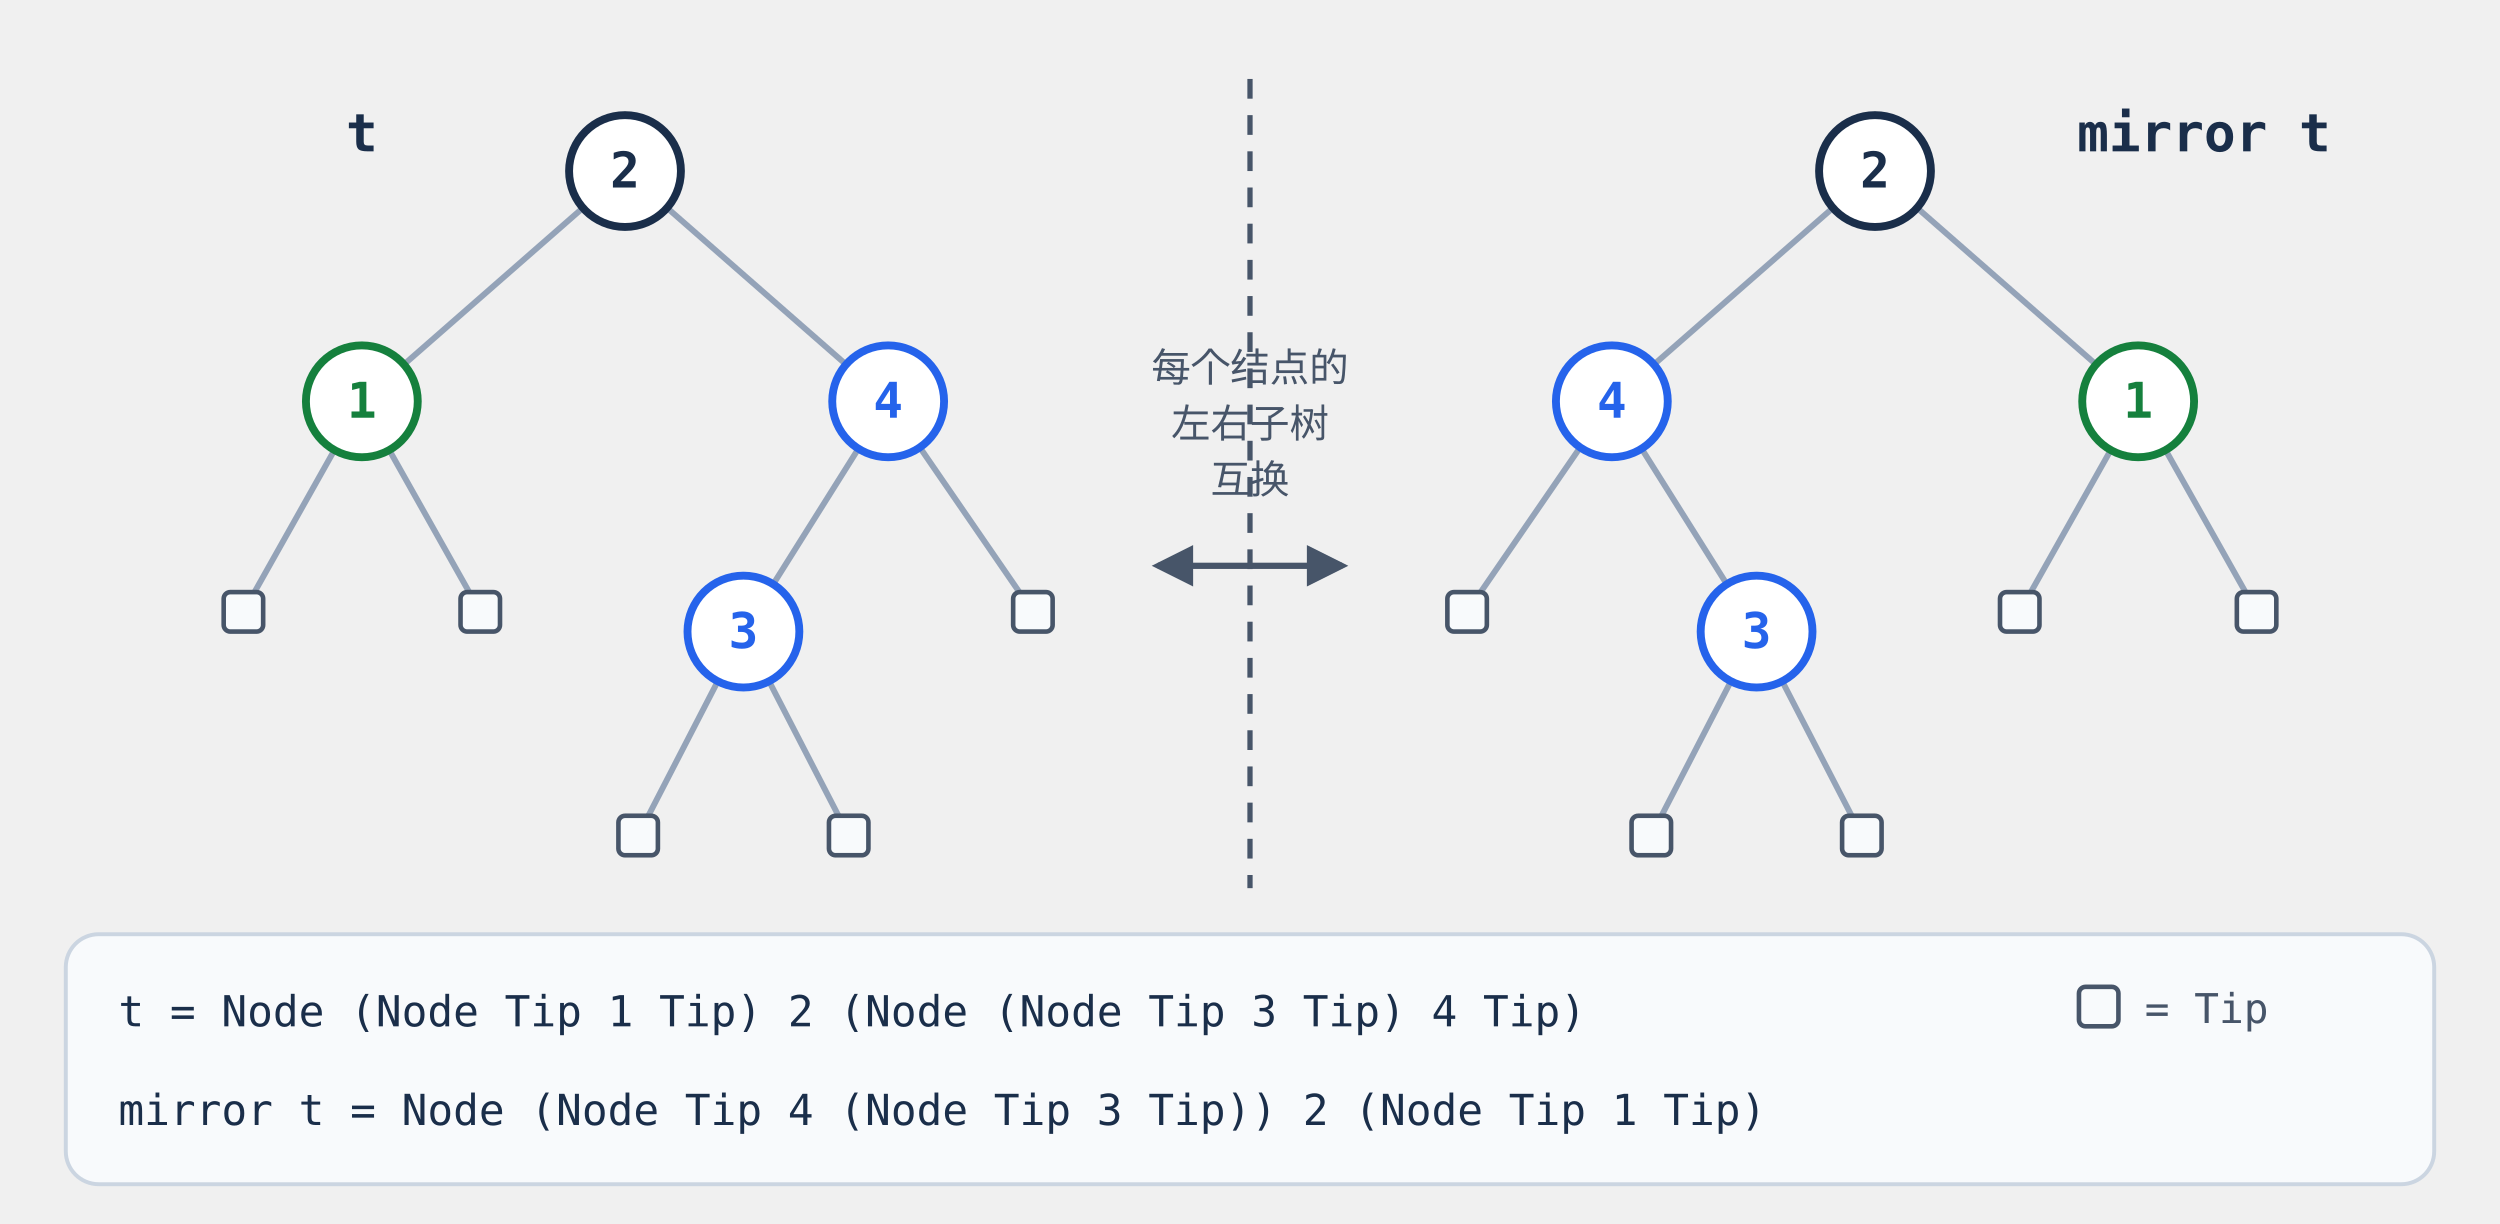
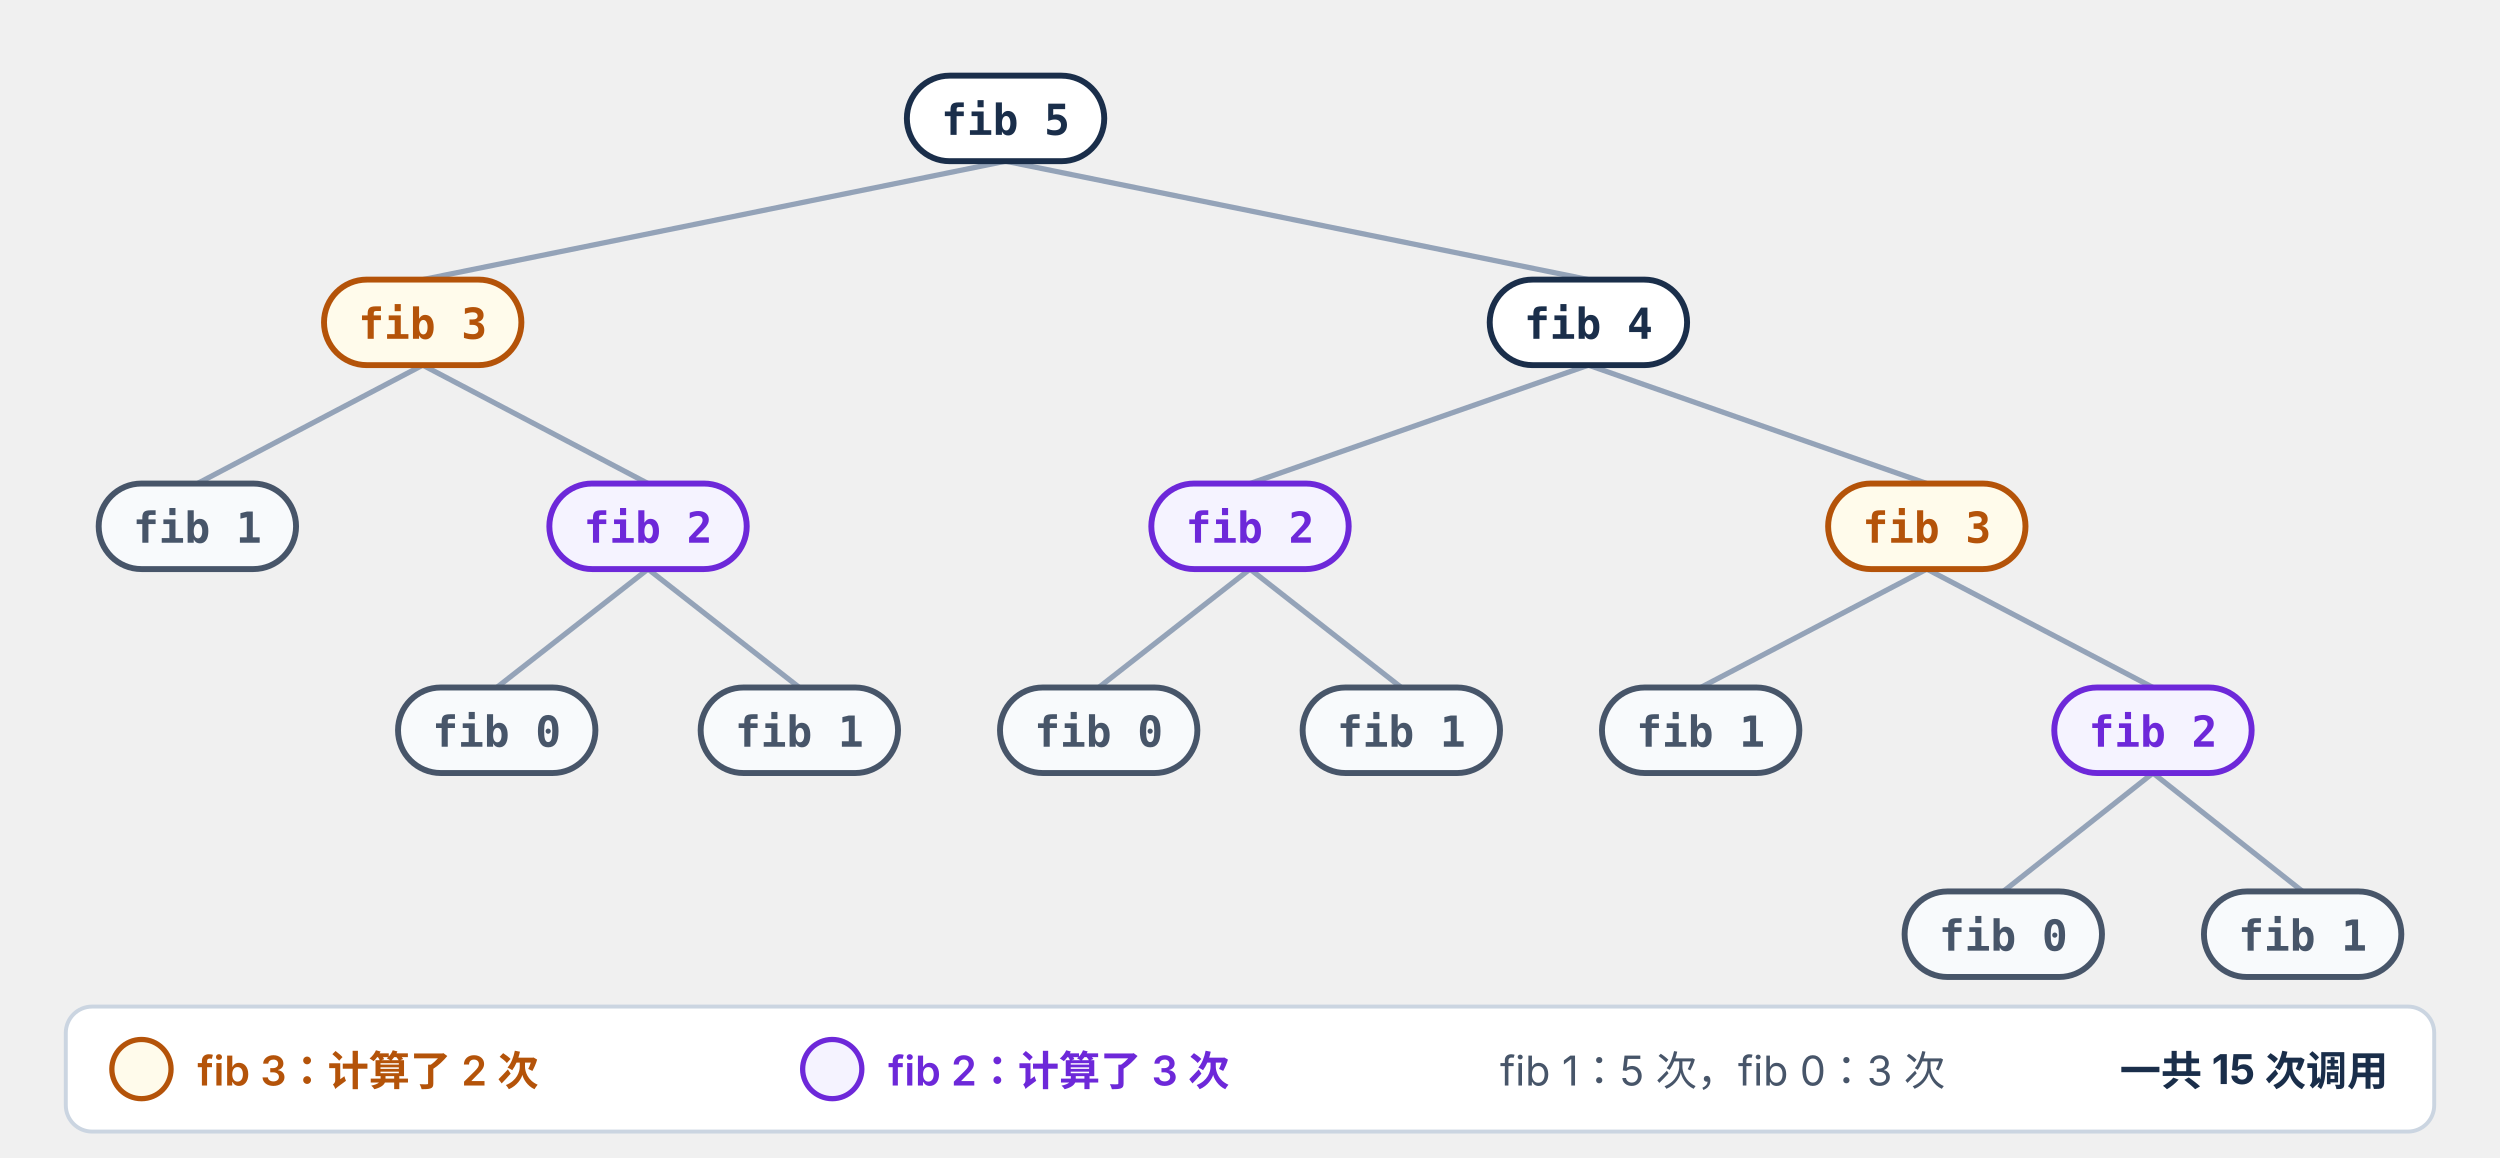
- <svg xmlns="http://www.w3.org/2000/svg" viewBox="0 0 760 372" width="760" height="372" role="img">
-   <defs>
-     <marker id="ah-475569" viewBox="0 0 10 10" refX="8.5" refY="5" markerWidth="7" markerHeight="7" orient="auto-start-reverse">
-       <path d="M0 0 10 5 0 10z" fill="#475569" />
-     </marker>
-   </defs>
-   <line x1="190" y1="52" x2="110" y2="122" stroke="#94A3B8" stroke-width="1.8" />
-   <line x1="190" y1="52" x2="270" y2="122" stroke="#94A3B8" stroke-width="1.8" />
-   <line x1="270" y1="122" x2="226" y2="192" stroke="#94A3B8" stroke-width="1.8" />
-   <line x1="110" y1="122" x2="74" y2="186" stroke="#94A3B8" stroke-width="1.8" />
-   <line x1="110" y1="122" x2="146" y2="186" stroke="#94A3B8" stroke-width="1.8" />
-   <line x1="270" y1="122" x2="314" y2="186" stroke="#94A3B8" stroke-width="1.8" />
-   <line x1="226" y1="192" x2="194" y2="254" stroke="#94A3B8" stroke-width="1.8" />
-   <line x1="226" y1="192" x2="258" y2="254" stroke="#94A3B8" stroke-width="1.8" />
-   <rect x="68" y="180" width="12" height="12" rx="2" fill="#F8FAFC" stroke="#475569" stroke-width="1.4" />
-   <rect x="140" y="180" width="12" height="12" rx="2" fill="#F8FAFC" stroke="#475569" stroke-width="1.4" />
-   <rect x="308" y="180" width="12" height="12" rx="2" fill="#F8FAFC" stroke="#475569" stroke-width="1.4" />
-   <rect x="188" y="248" width="12" height="12" rx="2" fill="#F8FAFC" stroke="#475569" stroke-width="1.4" />
-   <rect x="252" y="248" width="12" height="12" rx="2" fill="#F8FAFC" stroke="#475569" stroke-width="1.4" />
-   <circle cx="190" cy="52" r="17" fill="#FFFFFF" stroke="#1A2E4A" stroke-width="2.4" />
-   <text x="190" y="57" font-family="'Isabelle DejaVu Sans Mono', 'DejaVu Sans Mono', Consolas, Menlo, 'PingFang SC', 'Microsoft YaHei', monospace" font-size="15" font-weight="700" fill="#1A2E4A" text-anchor="middle">2</text>
-   <circle cx="110" cy="122" r="17" fill="#FFFFFF" stroke="#15803D" stroke-width="2.4" />
-   <text x="110" y="127" font-family="'Isabelle DejaVu Sans Mono', 'DejaVu Sans Mono', Consolas, Menlo, 'PingFang SC', 'Microsoft YaHei', monospace" font-size="15" font-weight="700" fill="#15803D" text-anchor="middle">1</text>
-   <circle cx="270" cy="122" r="17" fill="#FFFFFF" stroke="#2563EB" stroke-width="2.4" />
-   <text x="270" y="127" font-family="'Isabelle DejaVu Sans Mono', 'DejaVu Sans Mono', Consolas, Menlo, 'PingFang SC', 'Microsoft YaHei', monospace" font-size="15" font-weight="700" fill="#2563EB" text-anchor="middle">4</text>
-   <circle cx="226" cy="192" r="17" fill="#FFFFFF" stroke="#2563EB" stroke-width="2.4" />
-   <text x="226" y="197" font-family="'Isabelle DejaVu Sans Mono', 'DejaVu Sans Mono', Consolas, Menlo, 'PingFang SC', 'Microsoft YaHei', monospace" font-size="15" font-weight="700" fill="#2563EB" text-anchor="middle">3</text>
-   <line x1="570" y1="52" x2="490" y2="122" stroke="#94A3B8" stroke-width="1.8" />
-   <line x1="570" y1="52" x2="650" y2="122" stroke="#94A3B8" stroke-width="1.8" />
-   <line x1="490" y1="122" x2="534" y2="192" stroke="#94A3B8" stroke-width="1.8" />
-   <line x1="490" y1="122" x2="446" y2="186" stroke="#94A3B8" stroke-width="1.8" />
-   <line x1="650" y1="122" x2="614" y2="186" stroke="#94A3B8" stroke-width="1.8" />
-   <line x1="650" y1="122" x2="686" y2="186" stroke="#94A3B8" stroke-width="1.8" />
-   <line x1="534" y1="192" x2="502" y2="254" stroke="#94A3B8" stroke-width="1.8" />
-   <line x1="534" y1="192" x2="566" y2="254" stroke="#94A3B8" stroke-width="1.8" />
-   <rect x="440" y="180" width="12" height="12" rx="2" fill="#F8FAFC" stroke="#475569" stroke-width="1.4" />
-   <rect x="608" y="180" width="12" height="12" rx="2" fill="#F8FAFC" stroke="#475569" stroke-width="1.4" />
-   <rect x="680" y="180" width="12" height="12" rx="2" fill="#F8FAFC" stroke="#475569" stroke-width="1.4" />
-   <rect x="496" y="248" width="12" height="12" rx="2" fill="#F8FAFC" stroke="#475569" stroke-width="1.4" />
-   <rect x="560" y="248" width="12" height="12" rx="2" fill="#F8FAFC" stroke="#475569" stroke-width="1.4" />
-   <circle cx="570" cy="52" r="17" fill="#FFFFFF" stroke="#1A2E4A" stroke-width="2.4" />
-   <text x="570" y="57" font-family="'Isabelle DejaVu Sans Mono', 'DejaVu Sans Mono', Consolas, Menlo, 'PingFang SC', 'Microsoft YaHei', monospace" font-size="15" font-weight="700" fill="#1A2E4A" text-anchor="middle">2</text>
-   <circle cx="490" cy="122" r="17" fill="#FFFFFF" stroke="#2563EB" stroke-width="2.4" />
-   <text x="490" y="127" font-family="'Isabelle DejaVu Sans Mono', 'DejaVu Sans Mono', Consolas, Menlo, 'PingFang SC', 'Microsoft YaHei', monospace" font-size="15" font-weight="700" fill="#2563EB" text-anchor="middle">4</text>
-   <circle cx="650" cy="122" r="17" fill="#FFFFFF" stroke="#15803D" stroke-width="2.4" />
-   <text x="650" y="127" font-family="'Isabelle DejaVu Sans Mono', 'DejaVu Sans Mono', Consolas, Menlo, 'PingFang SC', 'Microsoft YaHei', monospace" font-size="15" font-weight="700" fill="#15803D" text-anchor="middle">1</text>
-   <circle cx="534" cy="192" r="17" fill="#FFFFFF" stroke="#2563EB" stroke-width="2.4" />
-   <text x="534" y="197" font-family="'Isabelle DejaVu Sans Mono', 'DejaVu Sans Mono', Consolas, Menlo, 'PingFang SC', 'Microsoft YaHei', monospace" font-size="15" font-weight="700" fill="#2563EB" text-anchor="middle">3</text>
-   <text x="110" y="46" font-family="'Isabelle DejaVu Sans Mono', 'DejaVu Sans Mono', Consolas, Menlo, 'PingFang SC', 'Microsoft YaHei', monospace" font-size="16" font-weight="700" fill="#1A2E4A" text-anchor="middle">t</text>
-   <text x="670" y="46" font-family="'Isabelle DejaVu Sans Mono', 'DejaVu Sans Mono', Consolas, Menlo, 'PingFang SC', 'Microsoft YaHei', monospace" font-size="16" font-weight="700" fill="#1A2E4A" text-anchor="middle">mirror t</text>
-   <line x1="380" y1="24" x2="380" y2="270" stroke="#475569" stroke-width="1.6" stroke-dasharray="6 5" />
-   <text x="380" y="116" font-family="'DM Sans', system-ui, -apple-system, 'Segoe UI', 'PingFang SC', 'Hiragino Sans GB', 'Microsoft YaHei', 'Noto Sans SC', sans-serif" font-size="12" font-weight="400" fill="#475569" text-anchor="middle">每个结点的</text>
-   <text x="380" y="133" font-family="'DM Sans', system-ui, -apple-system, 'Segoe UI', 'PingFang SC', 'Hiragino Sans GB', 'Microsoft YaHei', 'Noto Sans SC', sans-serif" font-size="12" font-weight="400" fill="#475569" text-anchor="middle">左右子树</text>
-   <text x="380" y="150" font-family="'DM Sans', system-ui, -apple-system, 'Segoe UI', 'PingFang SC', 'Hiragino Sans GB', 'Microsoft YaHei', 'Noto Sans SC', sans-serif" font-size="12" font-weight="400" fill="#475569" text-anchor="middle">互换</text>
-   <line x1="352" y1="172" x2="408" y2="172" stroke="#475569" stroke-width="1.8" marker-end="url(#ah-475569)" />
-   <line x1="408" y1="172" x2="352" y2="172" stroke="#475569" stroke-width="1.8" marker-end="url(#ah-475569)" />
-   <rect x="20" y="284" width="720" height="76" rx="10" fill="#F8FAFC" stroke="#CBD5E1" stroke-width="1.2" />
-   <text x="36" y="312" font-family="'Isabelle DejaVu Sans Mono', 'DejaVu Sans Mono', Consolas, Menlo, 'PingFang SC', 'Microsoft YaHei', monospace" font-size="13" font-weight="400" fill="#1A2E4A" text-anchor="start">t        = Node (Node Tip 1 Tip) 2 (Node (Node Tip 3 Tip) 4 Tip)</text>
-   <text x="36" y="342" font-family="'Isabelle DejaVu Sans Mono', 'DejaVu Sans Mono', Consolas, Menlo, 'PingFang SC', 'Microsoft YaHei', monospace" font-size="13" font-weight="400" fill="#1A2E4A" text-anchor="start">mirror t = Node (Node Tip 4 (Node Tip 3 Tip)) 2 (Node Tip 1 Tip)</text>
-   <rect x="632" y="300" width="12" height="12" rx="2" fill="#F8FAFC" stroke="#475569" stroke-width="1.4" />
-   <text x="652" y="311" font-family="'Isabelle DejaVu Sans Mono', 'DejaVu Sans Mono', Consolas, Menlo, 'PingFang SC', 'Microsoft YaHei', monospace" font-size="12.5" font-weight="400" fill="#475569" text-anchor="start">= Tip</text>
+ <svg xmlns="http://www.w3.org/2000/svg" viewBox="0 0 760 352" width="760" height="352" role="img">
+   <defs />
+   <line x1="305.688" y1="49" x2="128.5" y2="85" stroke="#94A3B8" stroke-width="1.6" />
+   <line x1="305.688" y1="49" x2="482.875" y2="85" stroke="#94A3B8" stroke-width="1.6" />
+   <line x1="128.5" y1="111" x2="60" y2="147" stroke="#94A3B8" stroke-width="1.6" />
+   <line x1="128.5" y1="111" x2="197.0" y2="147" stroke="#94A3B8" stroke-width="1.6" />
+   <line x1="197.0" y1="173" x2="151" y2="209" stroke="#94A3B8" stroke-width="1.6" />
+   <line x1="197.0" y1="173" x2="243" y2="209" stroke="#94A3B8" stroke-width="1.6" />
+   <line x1="482.875" y1="111" x2="380.0" y2="147" stroke="#94A3B8" stroke-width="1.6" />
+   <line x1="482.875" y1="111" x2="585.75" y2="147" stroke="#94A3B8" stroke-width="1.6" />
+   <line x1="380.0" y1="173" x2="334" y2="209" stroke="#94A3B8" stroke-width="1.6" />
+   <line x1="380.0" y1="173" x2="426" y2="209" stroke="#94A3B8" stroke-width="1.6" />
+   <line x1="585.75" y1="173" x2="517" y2="209" stroke="#94A3B8" stroke-width="1.6" />
+   <line x1="585.75" y1="173" x2="654.5" y2="209" stroke="#94A3B8" stroke-width="1.6" />
+   <line x1="654.5" y1="235" x2="609" y2="271" stroke="#94A3B8" stroke-width="1.6" />
+   <line x1="654.5" y1="235" x2="700" y2="271" stroke="#94A3B8" stroke-width="1.6" />
+   <rect x="275.688" y="23" width="60" height="26" rx="13" fill="#FFFFFF" stroke="#1A2E4A" stroke-width="1.8" />
+   <text x="305.688" y="41" font-family="'Isabelle DejaVu Sans Mono', 'DejaVu Sans Mono', Consolas, Menlo, 'PingFang SC', 'Microsoft YaHei', monospace" font-size="13" font-weight="700" fill="#1A2E4A" text-anchor="middle">fib 5</text>
+   <rect x="98.5" y="85" width="60" height="26" rx="13" fill="#FFFBEB" stroke="#B45309" stroke-width="1.8" />
+   <text x="128.5" y="103" font-family="'Isabelle DejaVu Sans Mono', 'DejaVu Sans Mono', Consolas, Menlo, 'PingFang SC', 'Microsoft YaHei', monospace" font-size="13" font-weight="700" fill="#B45309" text-anchor="middle">fib 3</text>
+   <rect x="452.875" y="85" width="60" height="26" rx="13" fill="#FFFFFF" stroke="#1A2E4A" stroke-width="1.8" />
+   <text x="482.875" y="103" font-family="'Isabelle DejaVu Sans Mono', 'DejaVu Sans Mono', Consolas, Menlo, 'PingFang SC', 'Microsoft YaHei', monospace" font-size="13" font-weight="700" fill="#1A2E4A" text-anchor="middle">fib 4</text>
+   <rect x="30" y="147" width="60" height="26" rx="13" fill="#F8FAFC" stroke="#475569" stroke-width="1.8" />
+   <text x="60" y="165" font-family="'Isabelle DejaVu Sans Mono', 'DejaVu Sans Mono', Consolas, Menlo, 'PingFang SC', 'Microsoft YaHei', monospace" font-size="13" font-weight="700" fill="#475569" text-anchor="middle">fib 1</text>
+   <rect x="167.0" y="147" width="60" height="26" rx="13" fill="#F5F3FF" stroke="#6D28D9" stroke-width="1.8" />
+   <text x="197.0" y="165" font-family="'Isabelle DejaVu Sans Mono', 'DejaVu Sans Mono', Consolas, Menlo, 'PingFang SC', 'Microsoft YaHei', monospace" font-size="13" font-weight="700" fill="#6D28D9" text-anchor="middle">fib 2</text>
+   <rect x="121" y="209" width="60" height="26" rx="13" fill="#F8FAFC" stroke="#475569" stroke-width="1.8" />
+   <text x="151" y="227" font-family="'Isabelle DejaVu Sans Mono', 'DejaVu Sans Mono', Consolas, Menlo, 'PingFang SC', 'Microsoft YaHei', monospace" font-size="13" font-weight="700" fill="#475569" text-anchor="middle">fib 0</text>
+   <rect x="213" y="209" width="60" height="26" rx="13" fill="#F8FAFC" stroke="#475569" stroke-width="1.8" />
+   <text x="243" y="227" font-family="'Isabelle DejaVu Sans Mono', 'DejaVu Sans Mono', Consolas, Menlo, 'PingFang SC', 'Microsoft YaHei', monospace" font-size="13" font-weight="700" fill="#475569" text-anchor="middle">fib 1</text>
+   <rect x="350.0" y="147" width="60" height="26" rx="13" fill="#F5F3FF" stroke="#6D28D9" stroke-width="1.8" />
+   <text x="380.0" y="165" font-family="'Isabelle DejaVu Sans Mono', 'DejaVu Sans Mono', Consolas, Menlo, 'PingFang SC', 'Microsoft YaHei', monospace" font-size="13" font-weight="700" fill="#6D28D9" text-anchor="middle">fib 2</text>
+   <rect x="555.75" y="147" width="60" height="26" rx="13" fill="#FFFBEB" stroke="#B45309" stroke-width="1.8" />
+   <text x="585.75" y="165" font-family="'Isabelle DejaVu Sans Mono', 'DejaVu Sans Mono', Consolas, Menlo, 'PingFang SC', 'Microsoft YaHei', monospace" font-size="13" font-weight="700" fill="#B45309" text-anchor="middle">fib 3</text>
+   <rect x="304" y="209" width="60" height="26" rx="13" fill="#F8FAFC" stroke="#475569" stroke-width="1.8" />
+   <text x="334" y="227" font-family="'Isabelle DejaVu Sans Mono', 'DejaVu Sans Mono', Consolas, Menlo, 'PingFang SC', 'Microsoft YaHei', monospace" font-size="13" font-weight="700" fill="#475569" text-anchor="middle">fib 0</text>
+   <rect x="396" y="209" width="60" height="26" rx="13" fill="#F8FAFC" stroke="#475569" stroke-width="1.8" />
+   <text x="426" y="227" font-family="'Isabelle DejaVu Sans Mono', 'DejaVu Sans Mono', Consolas, Menlo, 'PingFang SC', 'Microsoft YaHei', monospace" font-size="13" font-weight="700" fill="#475569" text-anchor="middle">fib 1</text>
+   <rect x="487" y="209" width="60" height="26" rx="13" fill="#F8FAFC" stroke="#475569" stroke-width="1.8" />
+   <text x="517" y="227" font-family="'Isabelle DejaVu Sans Mono', 'DejaVu Sans Mono', Consolas, Menlo, 'PingFang SC', 'Microsoft YaHei', monospace" font-size="13" font-weight="700" fill="#475569" text-anchor="middle">fib 1</text>
+   <rect x="624.5" y="209" width="60" height="26" rx="13" fill="#F5F3FF" stroke="#6D28D9" stroke-width="1.8" />
+   <text x="654.5" y="227" font-family="'Isabelle DejaVu Sans Mono', 'DejaVu Sans Mono', Consolas, Menlo, 'PingFang SC', 'Microsoft YaHei', monospace" font-size="13" font-weight="700" fill="#6D28D9" text-anchor="middle">fib 2</text>
+   <rect x="579" y="271" width="60" height="26" rx="13" fill="#F8FAFC" stroke="#475569" stroke-width="1.8" />
+   <text x="609" y="289" font-family="'Isabelle DejaVu Sans Mono', 'DejaVu Sans Mono', Consolas, Menlo, 'PingFang SC', 'Microsoft YaHei', monospace" font-size="13" font-weight="700" fill="#475569" text-anchor="middle">fib 0</text>
+   <rect x="670" y="271" width="60" height="26" rx="13" fill="#F8FAFC" stroke="#475569" stroke-width="1.8" />
+   <text x="700" y="289" font-family="'Isabelle DejaVu Sans Mono', 'DejaVu Sans Mono', Consolas, Menlo, 'PingFang SC', 'Microsoft YaHei', monospace" font-size="13" font-weight="700" fill="#475569" text-anchor="middle">fib 1</text>
+   <rect x="20" y="306" width="720" height="38" rx="8" fill="#FFFFFF" stroke="#CBD5E1" stroke-width="1.2" />
+   <rect x="34" y="316" width="18" height="18" rx="9" fill="#FFFBEB" stroke="#B45309" stroke-width="1.6" />
+   <text x="60" y="330" font-family="'DM Sans', system-ui, -apple-system, 'Segoe UI', 'PingFang SC', 'Hiragino Sans GB', 'Microsoft YaHei', 'Noto Sans SC', sans-serif" font-size="12.5" font-weight="600" fill="#B45309" text-anchor="start">fib 3：计算了 2 次</text>
+   <rect x="244" y="316" width="18" height="18" rx="9" fill="#F5F3FF" stroke="#6D28D9" stroke-width="1.6" />
+   <text x="270" y="330" font-family="'DM Sans', system-ui, -apple-system, 'Segoe UI', 'PingFang SC', 'Hiragino Sans GB', 'Microsoft YaHei', 'Noto Sans SC', sans-serif" font-size="12.5" font-weight="600" fill="#6D28D9" text-anchor="start">fib 2：计算了 3 次</text>
+   <text x="456" y="330" font-family="'DM Sans', system-ui, -apple-system, 'Segoe UI', 'PingFang SC', 'Hiragino Sans GB', 'Microsoft YaHei', 'Noto Sans SC', sans-serif" font-size="12.5" font-weight="400" fill="#475569" text-anchor="start">fib 1：5 次，fib 0：3 次</text>
+   <text x="726" y="330" font-family="'DM Sans', system-ui, -apple-system, 'Segoe UI', 'PingFang SC', 'Hiragino Sans GB', 'Microsoft YaHei', 'Noto Sans SC', sans-serif" font-size="12.5" font-weight="700" fill="#1A2E4A" text-anchor="end">一共 15 次调用</text>
</svg>
